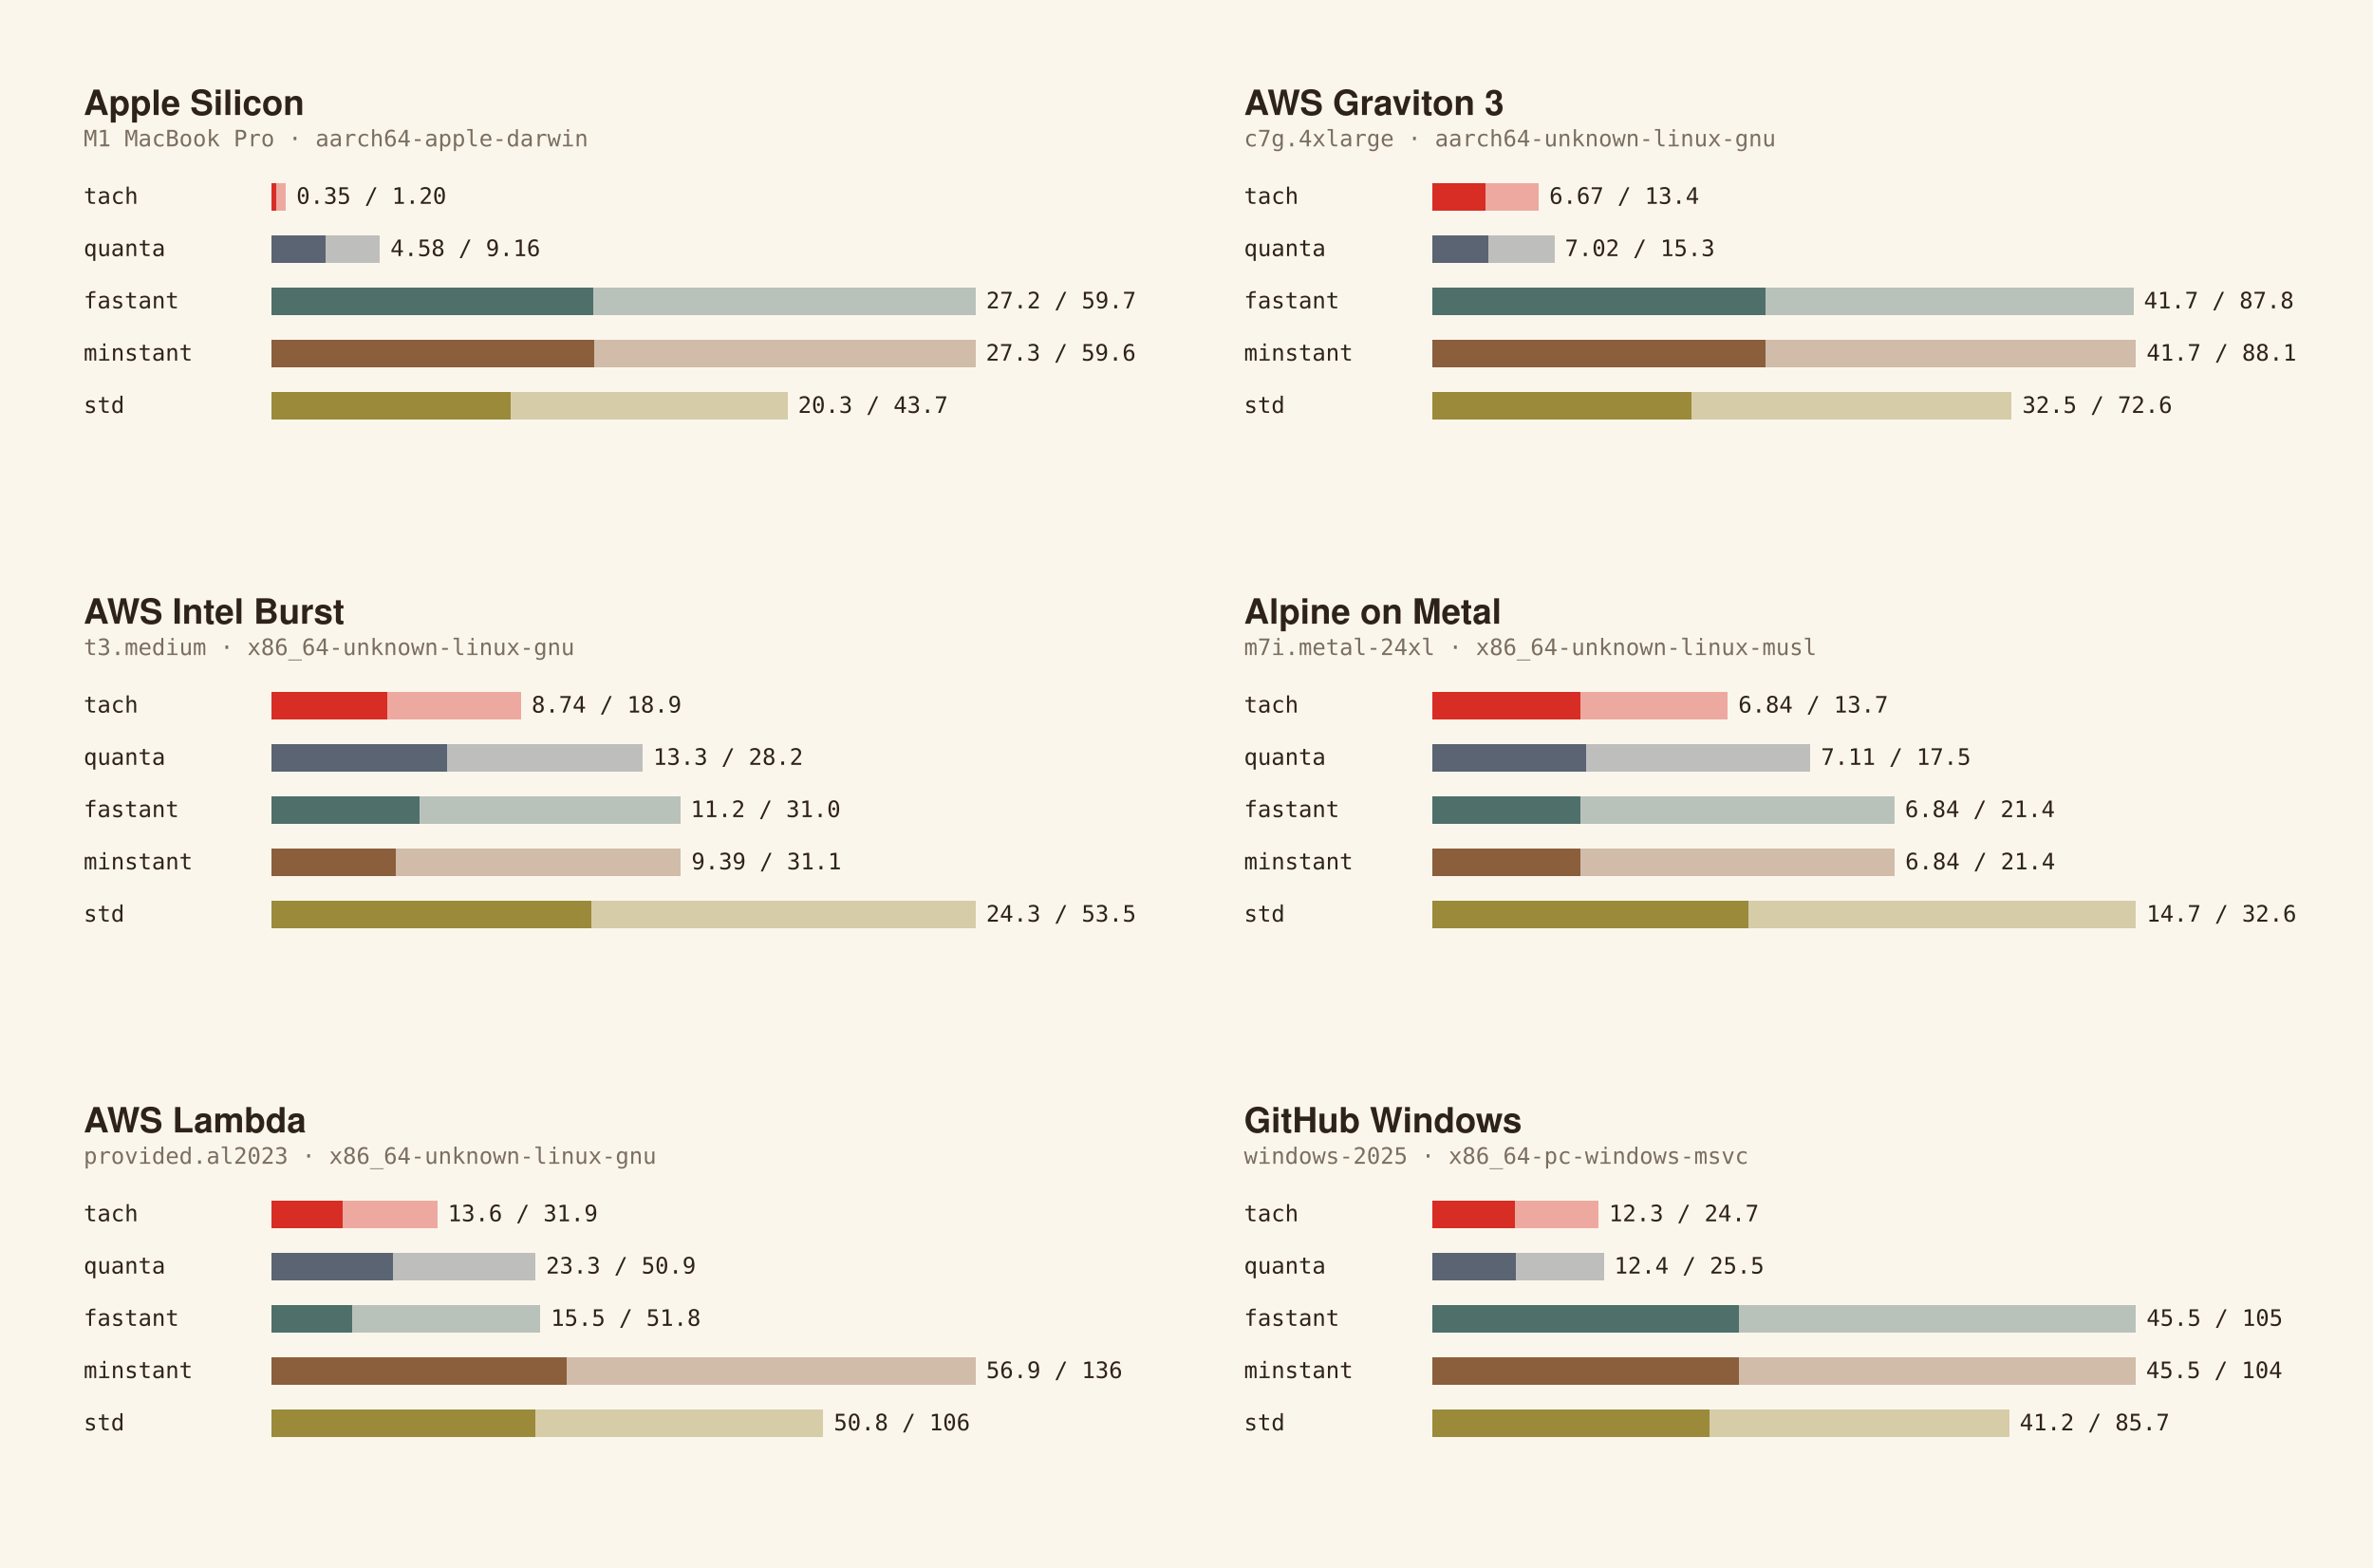
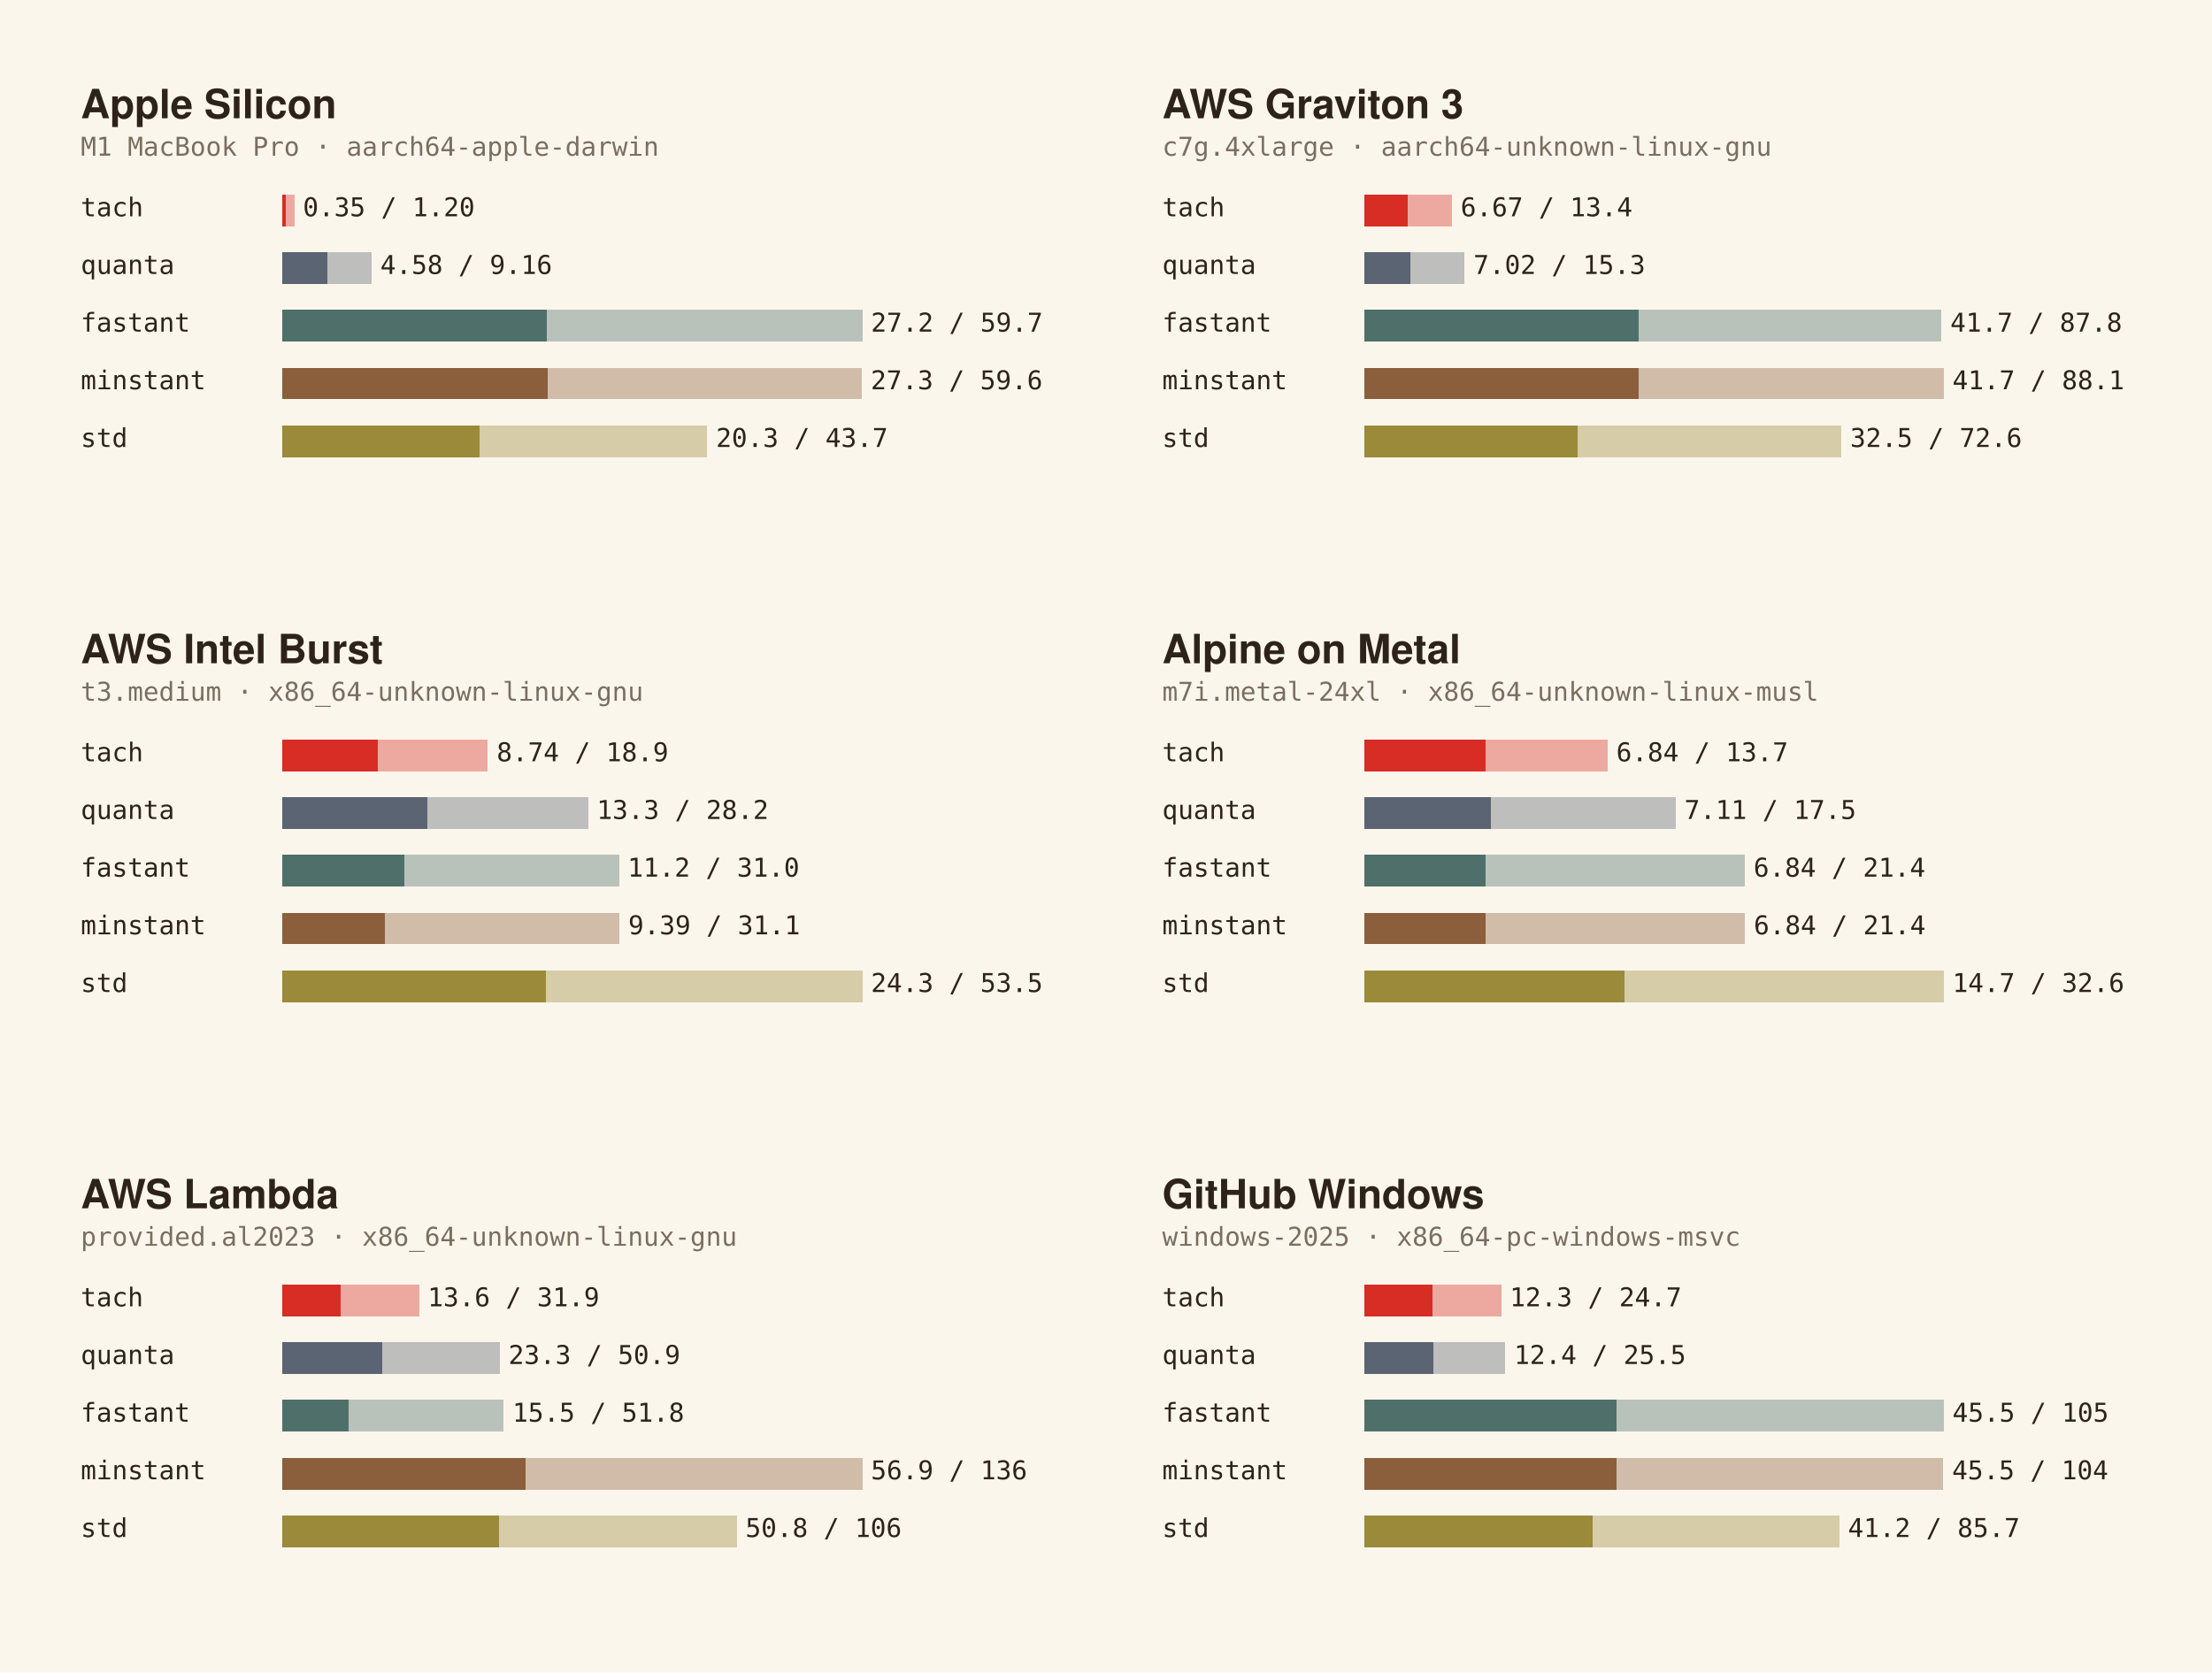
- <svg xmlns="http://www.w3.org/2000/svg" width="1362" height="900" viewBox="0 0 1362 900">
-   <rect width="1362" height="900" fill="#FBF6EC" />
+ <svg xmlns="http://www.w3.org/2000/svg" width="1534" height="1160" viewBox="0 0 1534 1160">
+   <rect width="1534" height="1160" fill="#FBF6EC" />
  <g shape-rendering="crispEdges">
-     <text x="48" y="66" text-anchor="start" font-family="Avenir Next, Helvetica, Arial, sans-serif" font-size="20" font-weight="600" fill="#2E231B">Apple Silicon</text>
-     <text x="48" y="84" text-anchor="start" font-family="SFMono-Regular, Menlo, Consolas, monospace" font-size="13" fill="#7A6E60">M1 MacBook Pro · aarch64-apple-darwin</text>
-     <text x="48" y="117" text-anchor="start" font-family="SFMono-Regular, Menlo, Consolas, monospace" font-size="13" fill="#2E231B">tach</text>
-     <rect x="156" y="105" width="8.105" height="16" fill="#eda9a0" />
-     <rect x="156" y="105" width="2.356" height="16" fill="#D72D24" />
-     <text x="170.105" y="117" text-anchor="start" font-family="SFMono-Regular, Menlo, Consolas, monospace" font-size="13" fill="#2E231B">0.35 / 1.20</text>
-     <text x="48" y="147" text-anchor="start" font-family="SFMono-Regular, Menlo, Consolas, monospace" font-size="13" fill="#2E231B">quanta</text>
-     <rect x="156" y="135" width="62.047" height="16" fill="#bebebd" />
-     <rect x="156" y="135" width="31.047" height="16" fill="#5B6472" />
-     <text x="224.047" y="147" text-anchor="start" font-family="SFMono-Regular, Menlo, Consolas, monospace" font-size="13" fill="#2E231B">4.58 / 9.16</text>
-     <text x="48" y="177" text-anchor="start" font-family="SFMono-Regular, Menlo, Consolas, monospace" font-size="13" fill="#2E231B">fastant</text>
-     <rect x="156" y="165" width="404" height="16" fill="#b9c2ba" />
-     <rect x="156" y="165" width="184.374" height="16" fill="#4F6F6A" />
-     <text x="566" y="177" text-anchor="start" font-family="SFMono-Regular, Menlo, Consolas, monospace" font-size="13" fill="#2E231B">27.2 / 59.7</text>
-     <text x="48" y="207" text-anchor="start" font-family="SFMono-Regular, Menlo, Consolas, monospace" font-size="13" fill="#2E231B">minstant</text>
-     <rect x="156" y="195" width="403.851" height="16" fill="#d0bca9" />
-     <rect x="156" y="195" width="184.78" height="16" fill="#8B5E3C" />
-     <text x="565.851" y="207" text-anchor="start" font-family="SFMono-Regular, Menlo, Consolas, monospace" font-size="13" fill="#2E231B">27.3 / 59.6</text>
-     <text x="48" y="237" text-anchor="start" font-family="SFMono-Regular, Menlo, Consolas, monospace" font-size="13" fill="#2E231B">std</text>
-     <rect x="156" y="225" width="296.022" height="16" fill="#d6cca8" />
-     <rect x="156" y="225" width="137.305" height="16" fill="#9A8A3A" />
-     <text x="458.022" y="237" text-anchor="start" font-family="SFMono-Regular, Menlo, Consolas, monospace" font-size="13" fill="#2E231B">20.3 / 43.7</text>
-     <text x="714" y="66" text-anchor="start" font-family="Avenir Next, Helvetica, Arial, sans-serif" font-size="20" font-weight="600" fill="#2E231B">AWS Graviton 3</text>
-     <text x="714" y="84" text-anchor="start" font-family="SFMono-Regular, Menlo, Consolas, monospace" font-size="13" fill="#7A6E60">c7g.4xlarge · aarch64-unknown-linux-gnu</text>
-     <text x="714" y="117" text-anchor="start" font-family="SFMono-Regular, Menlo, Consolas, monospace" font-size="13" fill="#2E231B">tach</text>
-     <rect x="822" y="105" width="61.214" height="16" fill="#eda9a0" />
-     <rect x="822" y="105" width="30.598" height="16" fill="#D72D24" />
-     <text x="889.214" y="117" text-anchor="start" font-family="SFMono-Regular, Menlo, Consolas, monospace" font-size="13" fill="#2E231B">6.67 / 13.4</text>
-     <text x="714" y="147" text-anchor="start" font-family="SFMono-Regular, Menlo, Consolas, monospace" font-size="13" fill="#2E231B">quanta</text>
-     <rect x="822" y="135" width="70.152" height="16" fill="#bebebd" />
-     <rect x="822" y="135" width="32.161" height="16" fill="#5B6472" />
-     <text x="898.152" y="147" text-anchor="start" font-family="SFMono-Regular, Menlo, Consolas, monospace" font-size="13" fill="#2E231B">7.02 / 15.3</text>
-     <text x="714" y="177" text-anchor="start" font-family="SFMono-Regular, Menlo, Consolas, monospace" font-size="13" fill="#2E231B">fastant</text>
-     <rect x="822" y="165" width="402.496" height="16" fill="#b9c2ba" />
-     <rect x="822" y="165" width="191.076" height="16" fill="#4F6F6A" />
-     <text x="1230.5" y="177" text-anchor="start" font-family="SFMono-Regular, Menlo, Consolas, monospace" font-size="13" fill="#2E231B">41.7 / 87.8</text>
-     <text x="714" y="207" text-anchor="start" font-family="SFMono-Regular, Menlo, Consolas, monospace" font-size="13" fill="#2E231B">minstant</text>
-     <rect x="822" y="195" width="404" height="16" fill="#d0bca9" />
-     <rect x="822" y="195" width="191.067" height="16" fill="#8B5E3C" />
-     <text x="1232" y="207" text-anchor="start" font-family="SFMono-Regular, Menlo, Consolas, monospace" font-size="13" fill="#2E231B">41.7 / 88.1</text>
-     <text x="714" y="237" text-anchor="start" font-family="SFMono-Regular, Menlo, Consolas, monospace" font-size="13" fill="#2E231B">std</text>
-     <rect x="822" y="225" width="332.702" height="16" fill="#d6cca8" />
-     <rect x="822" y="225" width="149.024" height="16" fill="#9A8A3A" />
-     <text x="1160.7" y="237" text-anchor="start" font-family="SFMono-Regular, Menlo, Consolas, monospace" font-size="13" fill="#2E231B">32.5 / 72.6</text>
-     <text x="48" y="358" text-anchor="start" font-family="Avenir Next, Helvetica, Arial, sans-serif" font-size="20" font-weight="600" fill="#2E231B">AWS Intel Burst</text>
-     <text x="48" y="376" text-anchor="start" font-family="SFMono-Regular, Menlo, Consolas, monospace" font-size="13" fill="#7A6E60">t3.medium · x86_64-unknown-linux-gnu</text>
-     <text x="48" y="409" text-anchor="start" font-family="SFMono-Regular, Menlo, Consolas, monospace" font-size="13" fill="#2E231B">tach</text>
-     <rect x="156" y="397" width="143.11" height="16" fill="#eda9a0" />
-     <rect x="156" y="397" width="66.048" height="16" fill="#D72D24" />
-     <text x="305.11" y="409" text-anchor="start" font-family="SFMono-Regular, Menlo, Consolas, monospace" font-size="13" fill="#2E231B">8.74 / 18.9</text>
-     <text x="48" y="439" text-anchor="start" font-family="SFMono-Regular, Menlo, Consolas, monospace" font-size="13" fill="#2E231B">quanta</text>
-     <rect x="156" y="427" width="212.875" height="16" fill="#bebebd" />
-     <rect x="156" y="427" width="100.632" height="16" fill="#5B6472" />
-     <text x="374.875" y="439" text-anchor="start" font-family="SFMono-Regular, Menlo, Consolas, monospace" font-size="13" fill="#2E231B">13.3 / 28.2</text>
-     <text x="48" y="469" text-anchor="start" font-family="SFMono-Regular, Menlo, Consolas, monospace" font-size="13" fill="#2E231B">fastant</text>
-     <rect x="156" y="457" width="234.389" height="16" fill="#b9c2ba" />
-     <rect x="156" y="457" width="84.549" height="16" fill="#4F6F6A" />
-     <text x="396.389" y="469" text-anchor="start" font-family="SFMono-Regular, Menlo, Consolas, monospace" font-size="13" fill="#2E231B">11.2 / 31.0</text>
-     <text x="48" y="499" text-anchor="start" font-family="SFMono-Regular, Menlo, Consolas, monospace" font-size="13" fill="#2E231B">minstant</text>
-     <rect x="156" y="487" width="234.843" height="16" fill="#d0bca9" />
-     <rect x="156" y="487" width="70.973" height="16" fill="#8B5E3C" />
-     <text x="396.843" y="499" text-anchor="start" font-family="SFMono-Regular, Menlo, Consolas, monospace" font-size="13" fill="#2E231B">9.39 / 31.1</text>
-     <text x="48" y="529" text-anchor="start" font-family="SFMono-Regular, Menlo, Consolas, monospace" font-size="13" fill="#2E231B">std</text>
-     <rect x="156" y="517" width="404" height="16" fill="#d6cca8" />
-     <rect x="156" y="517" width="183.405" height="16" fill="#9A8A3A" />
-     <text x="566" y="529" text-anchor="start" font-family="SFMono-Regular, Menlo, Consolas, monospace" font-size="13" fill="#2E231B">24.3 / 53.5</text>
-     <text x="714" y="358" text-anchor="start" font-family="Avenir Next, Helvetica, Arial, sans-serif" font-size="20" font-weight="600" fill="#2E231B">Alpine on Metal</text>
-     <text x="714" y="376" text-anchor="start" font-family="SFMono-Regular, Menlo, Consolas, monospace" font-size="13" fill="#7A6E60">m7i.metal-24xl · x86_64-unknown-linux-musl</text>
-     <text x="714" y="409" text-anchor="start" font-family="SFMono-Regular, Menlo, Consolas, monospace" font-size="13" fill="#2E231B">tach</text>
-     <rect x="822" y="397" width="169.69" height="16" fill="#eda9a0" />
-     <rect x="822" y="397" width="84.845" height="16" fill="#D72D24" />
-     <text x="997.69" y="409" text-anchor="start" font-family="SFMono-Regular, Menlo, Consolas, monospace" font-size="13" fill="#2E231B">6.84 / 13.7</text>
-     <text x="714" y="439" text-anchor="start" font-family="SFMono-Regular, Menlo, Consolas, monospace" font-size="13" fill="#2E231B">quanta</text>
-     <rect x="822" y="427" width="217.147" height="16" fill="#bebebd" />
-     <rect x="822" y="427" width="88.106" height="16" fill="#5B6472" />
-     <text x="1045.15" y="439" text-anchor="start" font-family="SFMono-Regular, Menlo, Consolas, monospace" font-size="13" fill="#2E231B">7.11 / 17.5</text>
-     <text x="714" y="469" text-anchor="start" font-family="SFMono-Regular, Menlo, Consolas, monospace" font-size="13" fill="#2E231B">fastant</text>
-     <rect x="822" y="457" width="265.361" height="16" fill="#b9c2ba" />
-     <rect x="822" y="457" width="84.845" height="16" fill="#4F6F6A" />
-     <text x="1093.36" y="469" text-anchor="start" font-family="SFMono-Regular, Menlo, Consolas, monospace" font-size="13" fill="#2E231B">6.84 / 21.4</text>
-     <text x="714" y="499" text-anchor="start" font-family="SFMono-Regular, Menlo, Consolas, monospace" font-size="13" fill="#2E231B">minstant</text>
-     <rect x="822" y="487" width="265.522" height="16" fill="#d0bca9" />
-     <rect x="822" y="487" width="84.845" height="16" fill="#8B5E3C" />
-     <text x="1093.52" y="499" text-anchor="start" font-family="SFMono-Regular, Menlo, Consolas, monospace" font-size="13" fill="#2E231B">6.84 / 21.4</text>
-     <text x="714" y="529" text-anchor="start" font-family="SFMono-Regular, Menlo, Consolas, monospace" font-size="13" fill="#2E231B">std</text>
-     <rect x="822" y="517" width="404" height="16" fill="#d6cca8" />
-     <rect x="822" y="517" width="181.706" height="16" fill="#9A8A3A" />
-     <text x="1232" y="529" text-anchor="start" font-family="SFMono-Regular, Menlo, Consolas, monospace" font-size="13" fill="#2E231B">14.7 / 32.6</text>
-     <text x="48" y="650" text-anchor="start" font-family="Avenir Next, Helvetica, Arial, sans-serif" font-size="20" font-weight="600" fill="#2E231B">AWS Lambda</text>
-     <text x="48" y="668" text-anchor="start" font-family="SFMono-Regular, Menlo, Consolas, monospace" font-size="13" fill="#7A6E60">provided.al2023 · x86_64-unknown-linux-gnu</text>
-     <text x="48" y="701" text-anchor="start" font-family="SFMono-Regular, Menlo, Consolas, monospace" font-size="13" fill="#2E231B">tach</text>
-     <rect x="156" y="689" width="95.023" height="16" fill="#eda9a0" />
-     <rect x="156" y="689" width="40.48" height="16" fill="#D72D24" />
-     <text x="257.023" y="701" text-anchor="start" font-family="SFMono-Regular, Menlo, Consolas, monospace" font-size="13" fill="#2E231B">13.6 / 31.9</text>
-     <text x="48" y="731" text-anchor="start" font-family="SFMono-Regular, Menlo, Consolas, monospace" font-size="13" fill="#2E231B">quanta</text>
-     <rect x="156" y="719" width="151.362" height="16" fill="#bebebd" />
-     <rect x="156" y="719" width="69.473" height="16" fill="#5B6472" />
-     <text x="313.362" y="731" text-anchor="start" font-family="SFMono-Regular, Menlo, Consolas, monospace" font-size="13" fill="#2E231B">23.3 / 50.9</text>
-     <text x="48" y="761" text-anchor="start" font-family="SFMono-Regular, Menlo, Consolas, monospace" font-size="13" fill="#2E231B">fastant</text>
-     <rect x="156" y="749" width="154.124" height="16" fill="#b9c2ba" />
-     <rect x="156" y="749" width="46.248" height="16" fill="#4F6F6A" />
-     <text x="316.124" y="761" text-anchor="start" font-family="SFMono-Regular, Menlo, Consolas, monospace" font-size="13" fill="#2E231B">15.5 / 51.8</text>
-     <text x="48" y="791" text-anchor="start" font-family="SFMono-Regular, Menlo, Consolas, monospace" font-size="13" fill="#2E231B">minstant</text>
-     <rect x="156" y="779" width="404" height="16" fill="#d0bca9" />
-     <rect x="156" y="779" width="169.427" height="16" fill="#8B5E3C" />
-     <text x="566" y="791" text-anchor="start" font-family="SFMono-Regular, Menlo, Consolas, monospace" font-size="13" fill="#2E231B">56.9 / 136</text>
-     <text x="48" y="821" text-anchor="start" font-family="SFMono-Regular, Menlo, Consolas, monospace" font-size="13" fill="#2E231B">std</text>
-     <rect x="156" y="809" width="316.537" height="16" fill="#d6cca8" />
-     <rect x="156" y="809" width="151.065" height="16" fill="#9A8A3A" />
-     <text x="478.537" y="821" text-anchor="start" font-family="SFMono-Regular, Menlo, Consolas, monospace" font-size="13" fill="#2E231B">50.8 / 106</text>
-     <text x="714" y="650" text-anchor="start" font-family="Avenir Next, Helvetica, Arial, sans-serif" font-size="20" font-weight="600" fill="#2E231B">GitHub Windows</text>
-     <text x="714" y="668" text-anchor="start" font-family="SFMono-Regular, Menlo, Consolas, monospace" font-size="13" fill="#7A6E60">windows-2025 · x86_64-pc-windows-msvc</text>
-     <text x="714" y="701" text-anchor="start" font-family="SFMono-Regular, Menlo, Consolas, monospace" font-size="13" fill="#2E231B">tach</text>
-     <rect x="822" y="689" width="95.462" height="16" fill="#eda9a0" />
-     <rect x="822" y="689" width="47.698" height="16" fill="#D72D24" />
-     <text x="923.462" y="701" text-anchor="start" font-family="SFMono-Regular, Menlo, Consolas, monospace" font-size="13" fill="#2E231B">12.3 / 24.7</text>
-     <text x="714" y="731" text-anchor="start" font-family="SFMono-Regular, Menlo, Consolas, monospace" font-size="13" fill="#2E231B">quanta</text>
-     <rect x="822" y="719" width="98.485" height="16" fill="#bebebd" />
-     <rect x="822" y="719" width="48.058" height="16" fill="#5B6472" />
-     <text x="926.485" y="731" text-anchor="start" font-family="SFMono-Regular, Menlo, Consolas, monospace" font-size="13" fill="#2E231B">12.4 / 25.5</text>
-     <text x="714" y="761" text-anchor="start" font-family="SFMono-Regular, Menlo, Consolas, monospace" font-size="13" fill="#2E231B">fastant</text>
-     <rect x="822" y="749" width="404" height="16" fill="#b9c2ba" />
-     <rect x="822" y="749" width="176.023" height="16" fill="#4F6F6A" />
-     <text x="1232" y="761" text-anchor="start" font-family="SFMono-Regular, Menlo, Consolas, monospace" font-size="13" fill="#2E231B">45.5 / 105</text>
-     <text x="714" y="791" text-anchor="start" font-family="SFMono-Regular, Menlo, Consolas, monospace" font-size="13" fill="#2E231B">minstant</text>
-     <rect x="822" y="779" width="403.729" height="16" fill="#d0bca9" />
-     <rect x="822" y="779" width="175.957" height="16" fill="#8B5E3C" />
-     <text x="1231.73" y="791" text-anchor="start" font-family="SFMono-Regular, Menlo, Consolas, monospace" font-size="13" fill="#2E231B">45.5 / 104</text>
-     <text x="714" y="821" text-anchor="start" font-family="SFMono-Regular, Menlo, Consolas, monospace" font-size="13" fill="#2E231B">std</text>
-     <rect x="822" y="809" width="331.202" height="16" fill="#d6cca8" />
-     <rect x="822" y="809" width="159.381" height="16" fill="#9A8A3A" />
-     <text x="1159.2" y="821" text-anchor="start" font-family="SFMono-Regular, Menlo, Consolas, monospace" font-size="13" fill="#2E231B">41.2 / 85.7</text>
+     <text x="56" y="82" text-anchor="start" font-family="Avenir Next, Helvetica, Arial, sans-serif" font-size="28" font-weight="600" fill="#2E231B">Apple Silicon</text>
+     <text x="56" y="108" text-anchor="start" font-family="SFMono-Regular, Menlo, Consolas, monospace" font-size="18" fill="#7A6E60">M1 MacBook Pro · aarch64-apple-darwin</text>
+     <text x="56" y="150" text-anchor="start" font-family="SFMono-Regular, Menlo, Consolas, monospace" font-size="18" fill="#2E231B">tach</text>
+     <rect x="196" y="135" width="8.065" height="22" fill="#eda9a0" />
+     <rect x="196" y="135" width="2.345" height="22" fill="#D72D24" />
+     <text x="210.065" y="150" text-anchor="start" font-family="SFMono-Regular, Menlo, Consolas, monospace" font-size="18" fill="#2E231B">0.35 / 1.20</text>
+     <text x="56" y="190" text-anchor="start" font-family="SFMono-Regular, Menlo, Consolas, monospace" font-size="18" fill="#2E231B">quanta</text>
+     <rect x="196" y="175" width="61.74" height="22" fill="#bebebd" />
+     <rect x="196" y="175" width="30.893" height="22" fill="#5B6472" />
+     <text x="263.74" y="190" text-anchor="start" font-family="SFMono-Regular, Menlo, Consolas, monospace" font-size="18" fill="#2E231B">4.58 / 9.16</text>
+     <text x="56" y="230" text-anchor="start" font-family="SFMono-Regular, Menlo, Consolas, monospace" font-size="18" fill="#2E231B">fastant</text>
+     <rect x="196" y="215" width="402" height="22" fill="#b9c2ba" />
+     <rect x="196" y="215" width="183.461" height="22" fill="#4F6F6A" />
+     <text x="604" y="230" text-anchor="start" font-family="SFMono-Regular, Menlo, Consolas, monospace" font-size="18" fill="#2E231B">27.2 / 59.7</text>
+     <text x="56" y="270" text-anchor="start" font-family="SFMono-Regular, Menlo, Consolas, monospace" font-size="18" fill="#2E231B">minstant</text>
+     <rect x="196" y="255" width="401.852" height="22" fill="#d0bca9" />
+     <rect x="196" y="255" width="183.865" height="22" fill="#8B5E3C" />
+     <text x="603.852" y="270" text-anchor="start" font-family="SFMono-Regular, Menlo, Consolas, monospace" font-size="18" fill="#2E231B">27.3 / 59.6</text>
+     <text x="56" y="310" text-anchor="start" font-family="SFMono-Regular, Menlo, Consolas, monospace" font-size="18" fill="#2E231B">std</text>
+     <rect x="196" y="295" width="294.557" height="22" fill="#d6cca8" />
+     <rect x="196" y="295" width="136.626" height="22" fill="#9A8A3A" />
+     <text x="496.557" y="310" text-anchor="start" font-family="SFMono-Regular, Menlo, Consolas, monospace" font-size="18" fill="#2E231B">20.3 / 43.7</text>
+     <text x="806" y="82" text-anchor="start" font-family="Avenir Next, Helvetica, Arial, sans-serif" font-size="28" font-weight="600" fill="#2E231B">AWS Graviton 3</text>
+     <text x="806" y="108" text-anchor="start" font-family="SFMono-Regular, Menlo, Consolas, monospace" font-size="18" fill="#7A6E60">c7g.4xlarge · aarch64-unknown-linux-gnu</text>
+     <text x="806" y="150" text-anchor="start" font-family="SFMono-Regular, Menlo, Consolas, monospace" font-size="18" fill="#2E231B">tach</text>
+     <rect x="946" y="135" width="60.911" height="22" fill="#eda9a0" />
+     <rect x="946" y="135" width="30.446" height="22" fill="#D72D24" />
+     <text x="1012.91" y="150" text-anchor="start" font-family="SFMono-Regular, Menlo, Consolas, monospace" font-size="18" fill="#2E231B">6.67 / 13.4</text>
+     <text x="806" y="190" text-anchor="start" font-family="SFMono-Regular, Menlo, Consolas, monospace" font-size="18" fill="#2E231B">quanta</text>
+     <rect x="946" y="175" width="69.805" height="22" fill="#bebebd" />
+     <rect x="946" y="175" width="32.002" height="22" fill="#5B6472" />
+     <text x="1021.81" y="190" text-anchor="start" font-family="SFMono-Regular, Menlo, Consolas, monospace" font-size="18" fill="#2E231B">7.02 / 15.3</text>
+     <text x="806" y="230" text-anchor="start" font-family="SFMono-Regular, Menlo, Consolas, monospace" font-size="18" fill="#2E231B">fastant</text>
+     <rect x="946" y="215" width="400.504" height="22" fill="#b9c2ba" />
+     <rect x="946" y="215" width="190.131" height="22" fill="#4F6F6A" />
+     <text x="1352.5" y="230" text-anchor="start" font-family="SFMono-Regular, Menlo, Consolas, monospace" font-size="18" fill="#2E231B">41.7 / 87.8</text>
+     <text x="806" y="270" text-anchor="start" font-family="SFMono-Regular, Menlo, Consolas, monospace" font-size="18" fill="#2E231B">minstant</text>
+     <rect x="946" y="255" width="402" height="22" fill="#d0bca9" />
+     <rect x="946" y="255" width="190.121" height="22" fill="#8B5E3C" />
+     <text x="1354" y="270" text-anchor="start" font-family="SFMono-Regular, Menlo, Consolas, monospace" font-size="18" fill="#2E231B">41.7 / 88.1</text>
+     <text x="806" y="310" text-anchor="start" font-family="SFMono-Regular, Menlo, Consolas, monospace" font-size="18" fill="#2E231B">std</text>
+     <rect x="946" y="295" width="331.055" height="22" fill="#d6cca8" />
+     <rect x="946" y="295" width="148.286" height="22" fill="#9A8A3A" />
+     <text x="1283.05" y="310" text-anchor="start" font-family="SFMono-Regular, Menlo, Consolas, monospace" font-size="18" fill="#2E231B">32.5 / 72.6</text>
+     <text x="56" y="460" text-anchor="start" font-family="Avenir Next, Helvetica, Arial, sans-serif" font-size="28" font-weight="600" fill="#2E231B">AWS Intel Burst</text>
+     <text x="56" y="486" text-anchor="start" font-family="SFMono-Regular, Menlo, Consolas, monospace" font-size="18" fill="#7A6E60">t3.medium · x86_64-unknown-linux-gnu</text>
+     <text x="56" y="528" text-anchor="start" font-family="SFMono-Regular, Menlo, Consolas, monospace" font-size="18" fill="#2E231B">tach</text>
+     <rect x="196" y="513" width="142.401" height="22" fill="#eda9a0" />
+     <rect x="196" y="513" width="65.721" height="22" fill="#D72D24" />
+     <text x="344.401" y="528" text-anchor="start" font-family="SFMono-Regular, Menlo, Consolas, monospace" font-size="18" fill="#2E231B">8.74 / 18.9</text>
+     <text x="56" y="568" text-anchor="start" font-family="SFMono-Regular, Menlo, Consolas, monospace" font-size="18" fill="#2E231B">quanta</text>
+     <rect x="196" y="553" width="211.821" height="22" fill="#bebebd" />
+     <rect x="196" y="553" width="100.134" height="22" fill="#5B6472" />
+     <text x="413.821" y="568" text-anchor="start" font-family="SFMono-Regular, Menlo, Consolas, monospace" font-size="18" fill="#2E231B">13.3 / 28.2</text>
+     <text x="56" y="608" text-anchor="start" font-family="SFMono-Regular, Menlo, Consolas, monospace" font-size="18" fill="#2E231B">fastant</text>
+     <rect x="196" y="593" width="233.229" height="22" fill="#b9c2ba" />
+     <rect x="196" y="593" width="84.13" height="22" fill="#4F6F6A" />
+     <text x="435.229" y="608" text-anchor="start" font-family="SFMono-Regular, Menlo, Consolas, monospace" font-size="18" fill="#2E231B">11.2 / 31.0</text>
+     <text x="56" y="648" text-anchor="start" font-family="SFMono-Regular, Menlo, Consolas, monospace" font-size="18" fill="#2E231B">minstant</text>
+     <rect x="196" y="633" width="233.68" height="22" fill="#d0bca9" />
+     <rect x="196" y="633" width="70.622" height="22" fill="#8B5E3C" />
+     <text x="435.68" y="648" text-anchor="start" font-family="SFMono-Regular, Menlo, Consolas, monospace" font-size="18" fill="#2E231B">9.39 / 31.1</text>
+     <text x="56" y="688" text-anchor="start" font-family="SFMono-Regular, Menlo, Consolas, monospace" font-size="18" fill="#2E231B">std</text>
+     <rect x="196" y="673" width="402" height="22" fill="#d6cca8" />
+     <rect x="196" y="673" width="182.497" height="22" fill="#9A8A3A" />
+     <text x="604" y="688" text-anchor="start" font-family="SFMono-Regular, Menlo, Consolas, monospace" font-size="18" fill="#2E231B">24.3 / 53.5</text>
+     <text x="806" y="460" text-anchor="start" font-family="Avenir Next, Helvetica, Arial, sans-serif" font-size="28" font-weight="600" fill="#2E231B">Alpine on Metal</text>
+     <text x="806" y="486" text-anchor="start" font-family="SFMono-Regular, Menlo, Consolas, monospace" font-size="18" fill="#7A6E60">m7i.metal-24xl · x86_64-unknown-linux-musl</text>
+     <text x="806" y="528" text-anchor="start" font-family="SFMono-Regular, Menlo, Consolas, monospace" font-size="18" fill="#2E231B">tach</text>
+     <rect x="946" y="513" width="168.85" height="22" fill="#eda9a0" />
+     <rect x="946" y="513" width="84.425" height="22" fill="#D72D24" />
+     <text x="1120.85" y="528" text-anchor="start" font-family="SFMono-Regular, Menlo, Consolas, monospace" font-size="18" fill="#2E231B">6.84 / 13.7</text>
+     <text x="806" y="568" text-anchor="start" font-family="SFMono-Regular, Menlo, Consolas, monospace" font-size="18" fill="#2E231B">quanta</text>
+     <rect x="946" y="553" width="216.072" height="22" fill="#bebebd" />
+     <rect x="946" y="553" width="87.67" height="22" fill="#5B6472" />
+     <text x="1168.07" y="568" text-anchor="start" font-family="SFMono-Regular, Menlo, Consolas, monospace" font-size="18" fill="#2E231B">7.11 / 17.5</text>
+     <text x="806" y="608" text-anchor="start" font-family="SFMono-Regular, Menlo, Consolas, monospace" font-size="18" fill="#2E231B">fastant</text>
+     <rect x="946" y="593" width="264.047" height="22" fill="#b9c2ba" />
+     <rect x="946" y="593" width="84.425" height="22" fill="#4F6F6A" />
+     <text x="1216.05" y="608" text-anchor="start" font-family="SFMono-Regular, Menlo, Consolas, monospace" font-size="18" fill="#2E231B">6.84 / 21.4</text>
+     <text x="806" y="648" text-anchor="start" font-family="SFMono-Regular, Menlo, Consolas, monospace" font-size="18" fill="#2E231B">minstant</text>
+     <rect x="946" y="633" width="264.208" height="22" fill="#d0bca9" />
+     <rect x="946" y="633" width="84.425" height="22" fill="#8B5E3C" />
+     <text x="1216.21" y="648" text-anchor="start" font-family="SFMono-Regular, Menlo, Consolas, monospace" font-size="18" fill="#2E231B">6.84 / 21.4</text>
+     <text x="806" y="688" text-anchor="start" font-family="SFMono-Regular, Menlo, Consolas, monospace" font-size="18" fill="#2E231B">std</text>
+     <rect x="946" y="673" width="402" height="22" fill="#d6cca8" />
+     <rect x="946" y="673" width="180.807" height="22" fill="#9A8A3A" />
+     <text x="1354" y="688" text-anchor="start" font-family="SFMono-Regular, Menlo, Consolas, monospace" font-size="18" fill="#2E231B">14.7 / 32.6</text>
+     <text x="56" y="838" text-anchor="start" font-family="Avenir Next, Helvetica, Arial, sans-serif" font-size="28" font-weight="600" fill="#2E231B">AWS Lambda</text>
+     <text x="56" y="864" text-anchor="start" font-family="SFMono-Regular, Menlo, Consolas, monospace" font-size="18" fill="#7A6E60">provided.al2023 · x86_64-unknown-linux-gnu</text>
+     <text x="56" y="906" text-anchor="start" font-family="SFMono-Regular, Menlo, Consolas, monospace" font-size="18" fill="#2E231B">tach</text>
+     <rect x="196" y="891" width="94.552" height="22" fill="#eda9a0" />
+     <rect x="196" y="891" width="40.28" height="22" fill="#D72D24" />
+     <text x="296.552" y="906" text-anchor="start" font-family="SFMono-Regular, Menlo, Consolas, monospace" font-size="18" fill="#2E231B">13.6 / 31.9</text>
+     <text x="56" y="946" text-anchor="start" font-family="SFMono-Regular, Menlo, Consolas, monospace" font-size="18" fill="#2E231B">quanta</text>
+     <rect x="196" y="931" width="150.613" height="22" fill="#bebebd" />
+     <rect x="196" y="931" width="69.129" height="22" fill="#5B6472" />
+     <text x="352.613" y="946" text-anchor="start" font-family="SFMono-Regular, Menlo, Consolas, monospace" font-size="18" fill="#2E231B">23.3 / 50.9</text>
+     <text x="56" y="986" text-anchor="start" font-family="SFMono-Regular, Menlo, Consolas, monospace" font-size="18" fill="#2E231B">fastant</text>
+     <rect x="196" y="971" width="153.361" height="22" fill="#b9c2ba" />
+     <rect x="196" y="971" width="46.019" height="22" fill="#4F6F6A" />
+     <text x="355.361" y="986" text-anchor="start" font-family="SFMono-Regular, Menlo, Consolas, monospace" font-size="18" fill="#2E231B">15.5 / 51.8</text>
+     <text x="56" y="1026" text-anchor="start" font-family="SFMono-Regular, Menlo, Consolas, monospace" font-size="18" fill="#2E231B">minstant</text>
+     <rect x="196" y="1011" width="402" height="22" fill="#d0bca9" />
+     <rect x="196" y="1011" width="168.588" height="22" fill="#8B5E3C" />
+     <text x="604" y="1026" text-anchor="start" font-family="SFMono-Regular, Menlo, Consolas, monospace" font-size="18" fill="#2E231B">56.9 / 136</text>
+     <text x="56" y="1066" text-anchor="start" font-family="SFMono-Regular, Menlo, Consolas, monospace" font-size="18" fill="#2E231B">std</text>
+     <rect x="196" y="1051" width="314.97" height="22" fill="#d6cca8" />
+     <rect x="196" y="1051" width="150.317" height="22" fill="#9A8A3A" />
+     <text x="516.97" y="1066" text-anchor="start" font-family="SFMono-Regular, Menlo, Consolas, monospace" font-size="18" fill="#2E231B">50.8 / 106</text>
+     <text x="806" y="838" text-anchor="start" font-family="Avenir Next, Helvetica, Arial, sans-serif" font-size="28" font-weight="600" fill="#2E231B">GitHub Windows</text>
+     <text x="806" y="864" text-anchor="start" font-family="SFMono-Regular, Menlo, Consolas, monospace" font-size="18" fill="#7A6E60">windows-2025 · x86_64-pc-windows-msvc</text>
+     <text x="806" y="906" text-anchor="start" font-family="SFMono-Regular, Menlo, Consolas, monospace" font-size="18" fill="#2E231B">tach</text>
+     <rect x="946" y="891" width="94.99" height="22" fill="#eda9a0" />
+     <rect x="946" y="891" width="47.462" height="22" fill="#D72D24" />
+     <text x="1046.99" y="906" text-anchor="start" font-family="SFMono-Regular, Menlo, Consolas, monospace" font-size="18" fill="#2E231B">12.3 / 24.7</text>
+     <text x="806" y="946" text-anchor="start" font-family="SFMono-Regular, Menlo, Consolas, monospace" font-size="18" fill="#2E231B">quanta</text>
+     <rect x="946" y="931" width="97.998" height="22" fill="#bebebd" />
+     <rect x="946" y="931" width="47.82" height="22" fill="#5B6472" />
+     <text x="1050" y="946" text-anchor="start" font-family="SFMono-Regular, Menlo, Consolas, monospace" font-size="18" fill="#2E231B">12.4 / 25.5</text>
+     <text x="806" y="986" text-anchor="start" font-family="SFMono-Regular, Menlo, Consolas, monospace" font-size="18" fill="#2E231B">fastant</text>
+     <rect x="946" y="971" width="402" height="22" fill="#b9c2ba" />
+     <rect x="946" y="971" width="175.151" height="22" fill="#4F6F6A" />
+     <text x="1354" y="986" text-anchor="start" font-family="SFMono-Regular, Menlo, Consolas, monospace" font-size="18" fill="#2E231B">45.5 / 105</text>
+     <text x="806" y="1026" text-anchor="start" font-family="SFMono-Regular, Menlo, Consolas, monospace" font-size="18" fill="#2E231B">minstant</text>
+     <rect x="946" y="1011" width="401.731" height="22" fill="#d0bca9" />
+     <rect x="946" y="1011" width="175.086" height="22" fill="#8B5E3C" />
+     <text x="1353.73" y="1026" text-anchor="start" font-family="SFMono-Regular, Menlo, Consolas, monospace" font-size="18" fill="#2E231B">45.5 / 104</text>
+     <text x="806" y="1066" text-anchor="start" font-family="SFMono-Regular, Menlo, Consolas, monospace" font-size="18" fill="#2E231B">std</text>
+     <rect x="946" y="1051" width="329.562" height="22" fill="#d6cca8" />
+     <rect x="946" y="1051" width="158.592" height="22" fill="#9A8A3A" />
+     <text x="1281.56" y="1066" text-anchor="start" font-family="SFMono-Regular, Menlo, Consolas, monospace" font-size="18" fill="#2E231B">41.2 / 85.7</text>
  </g>
</svg>
